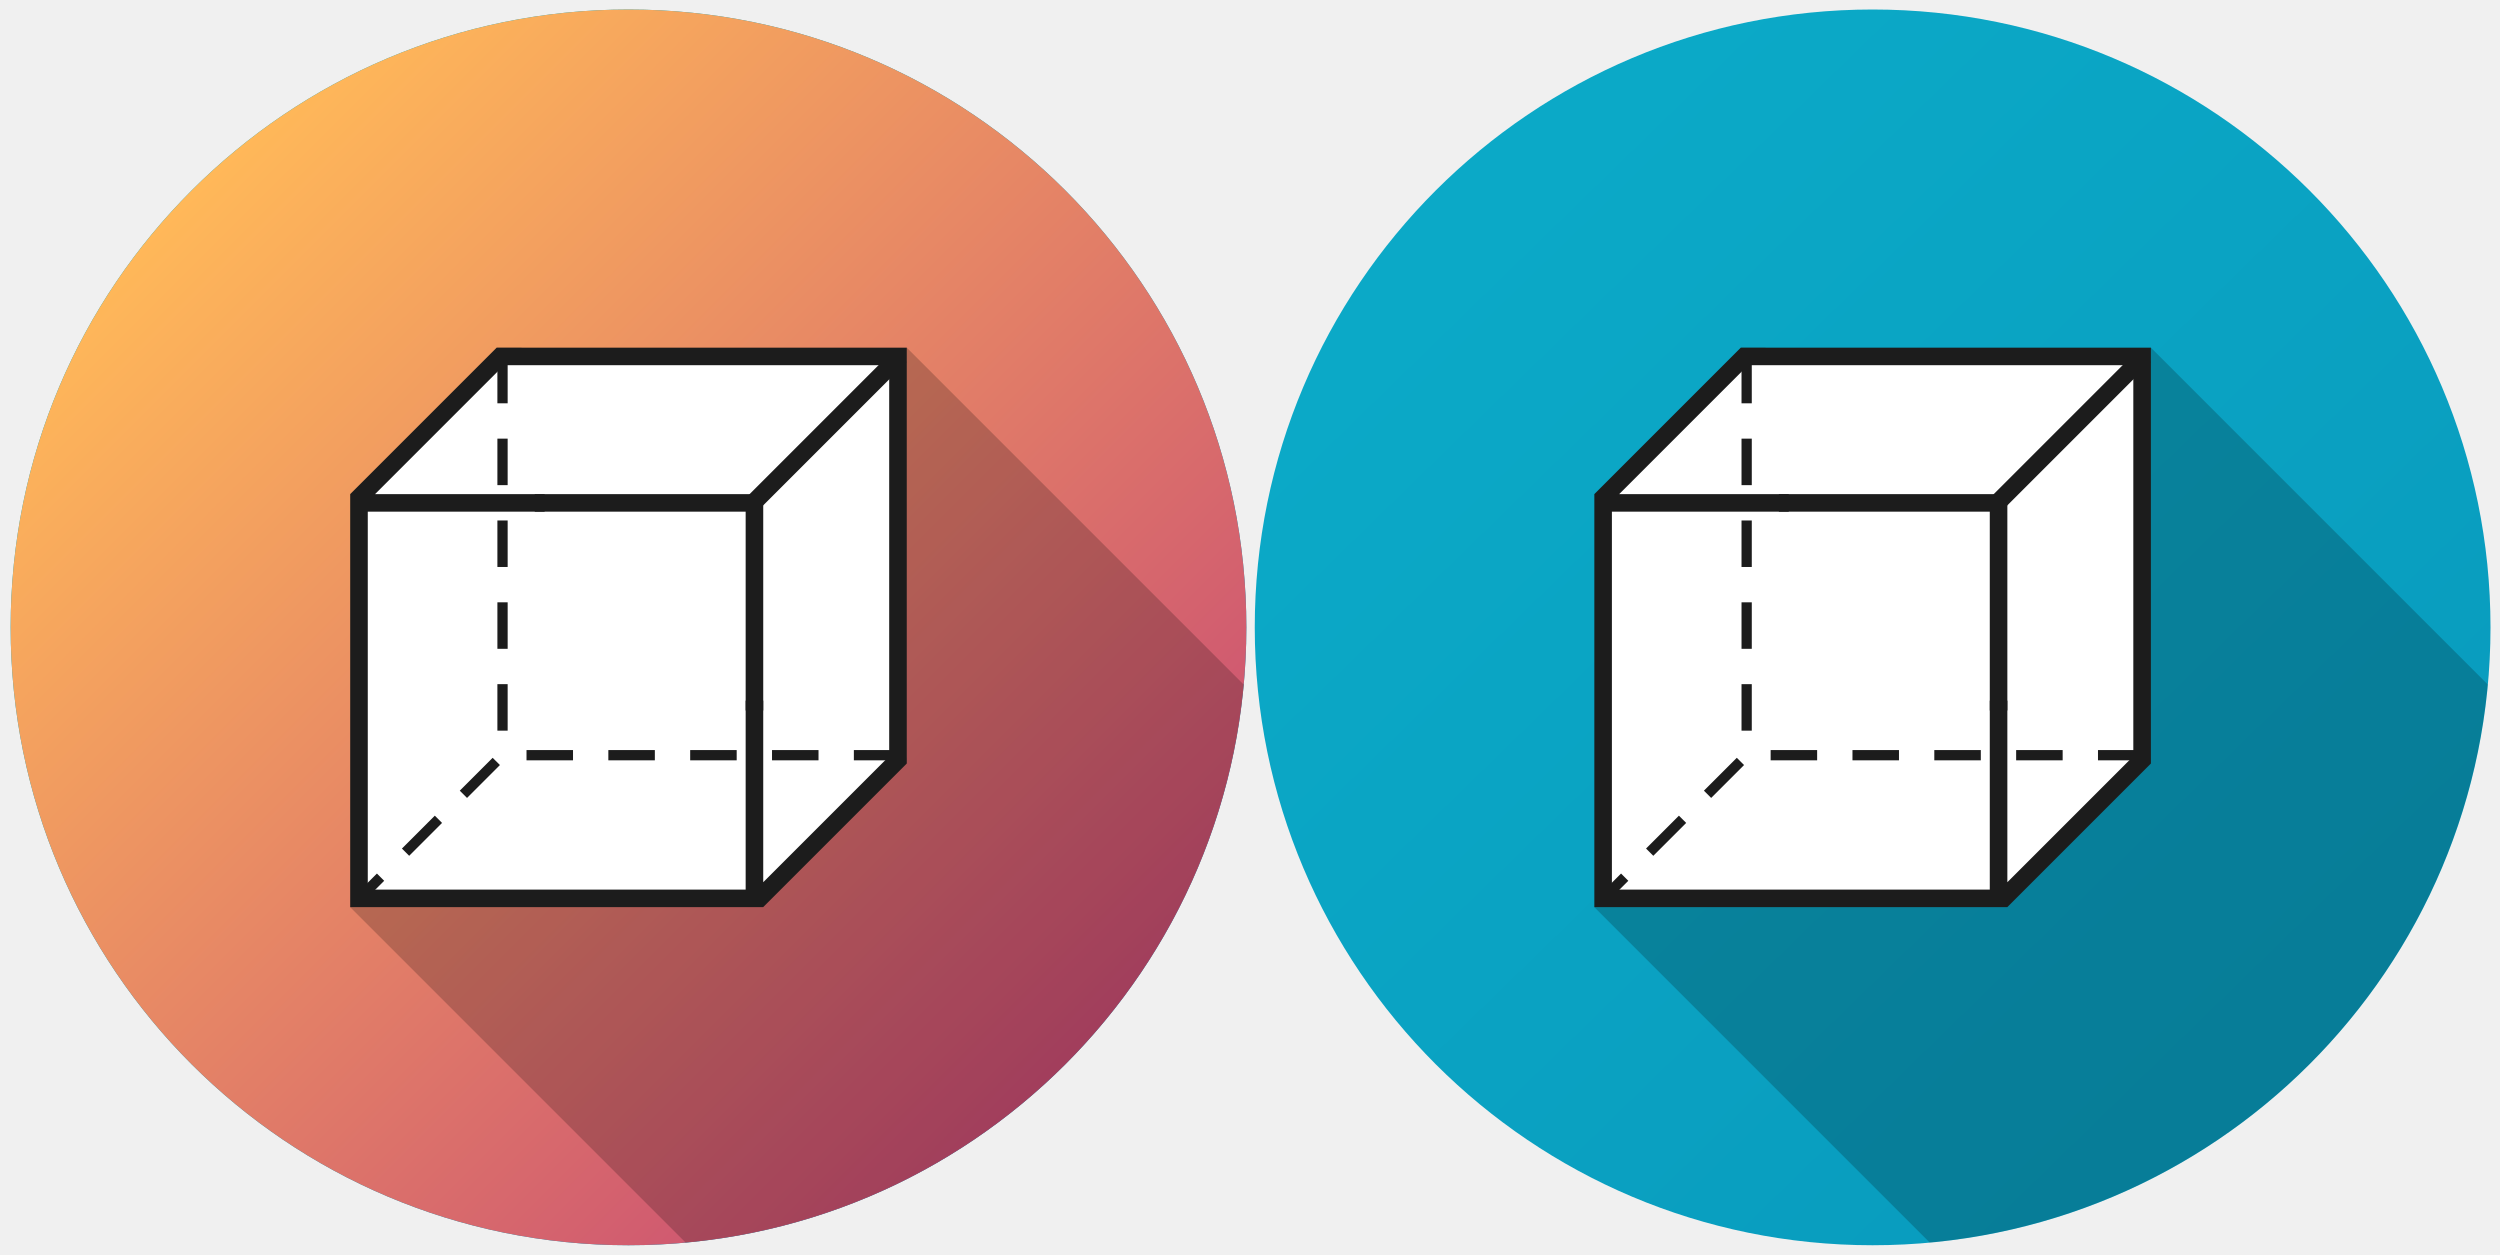
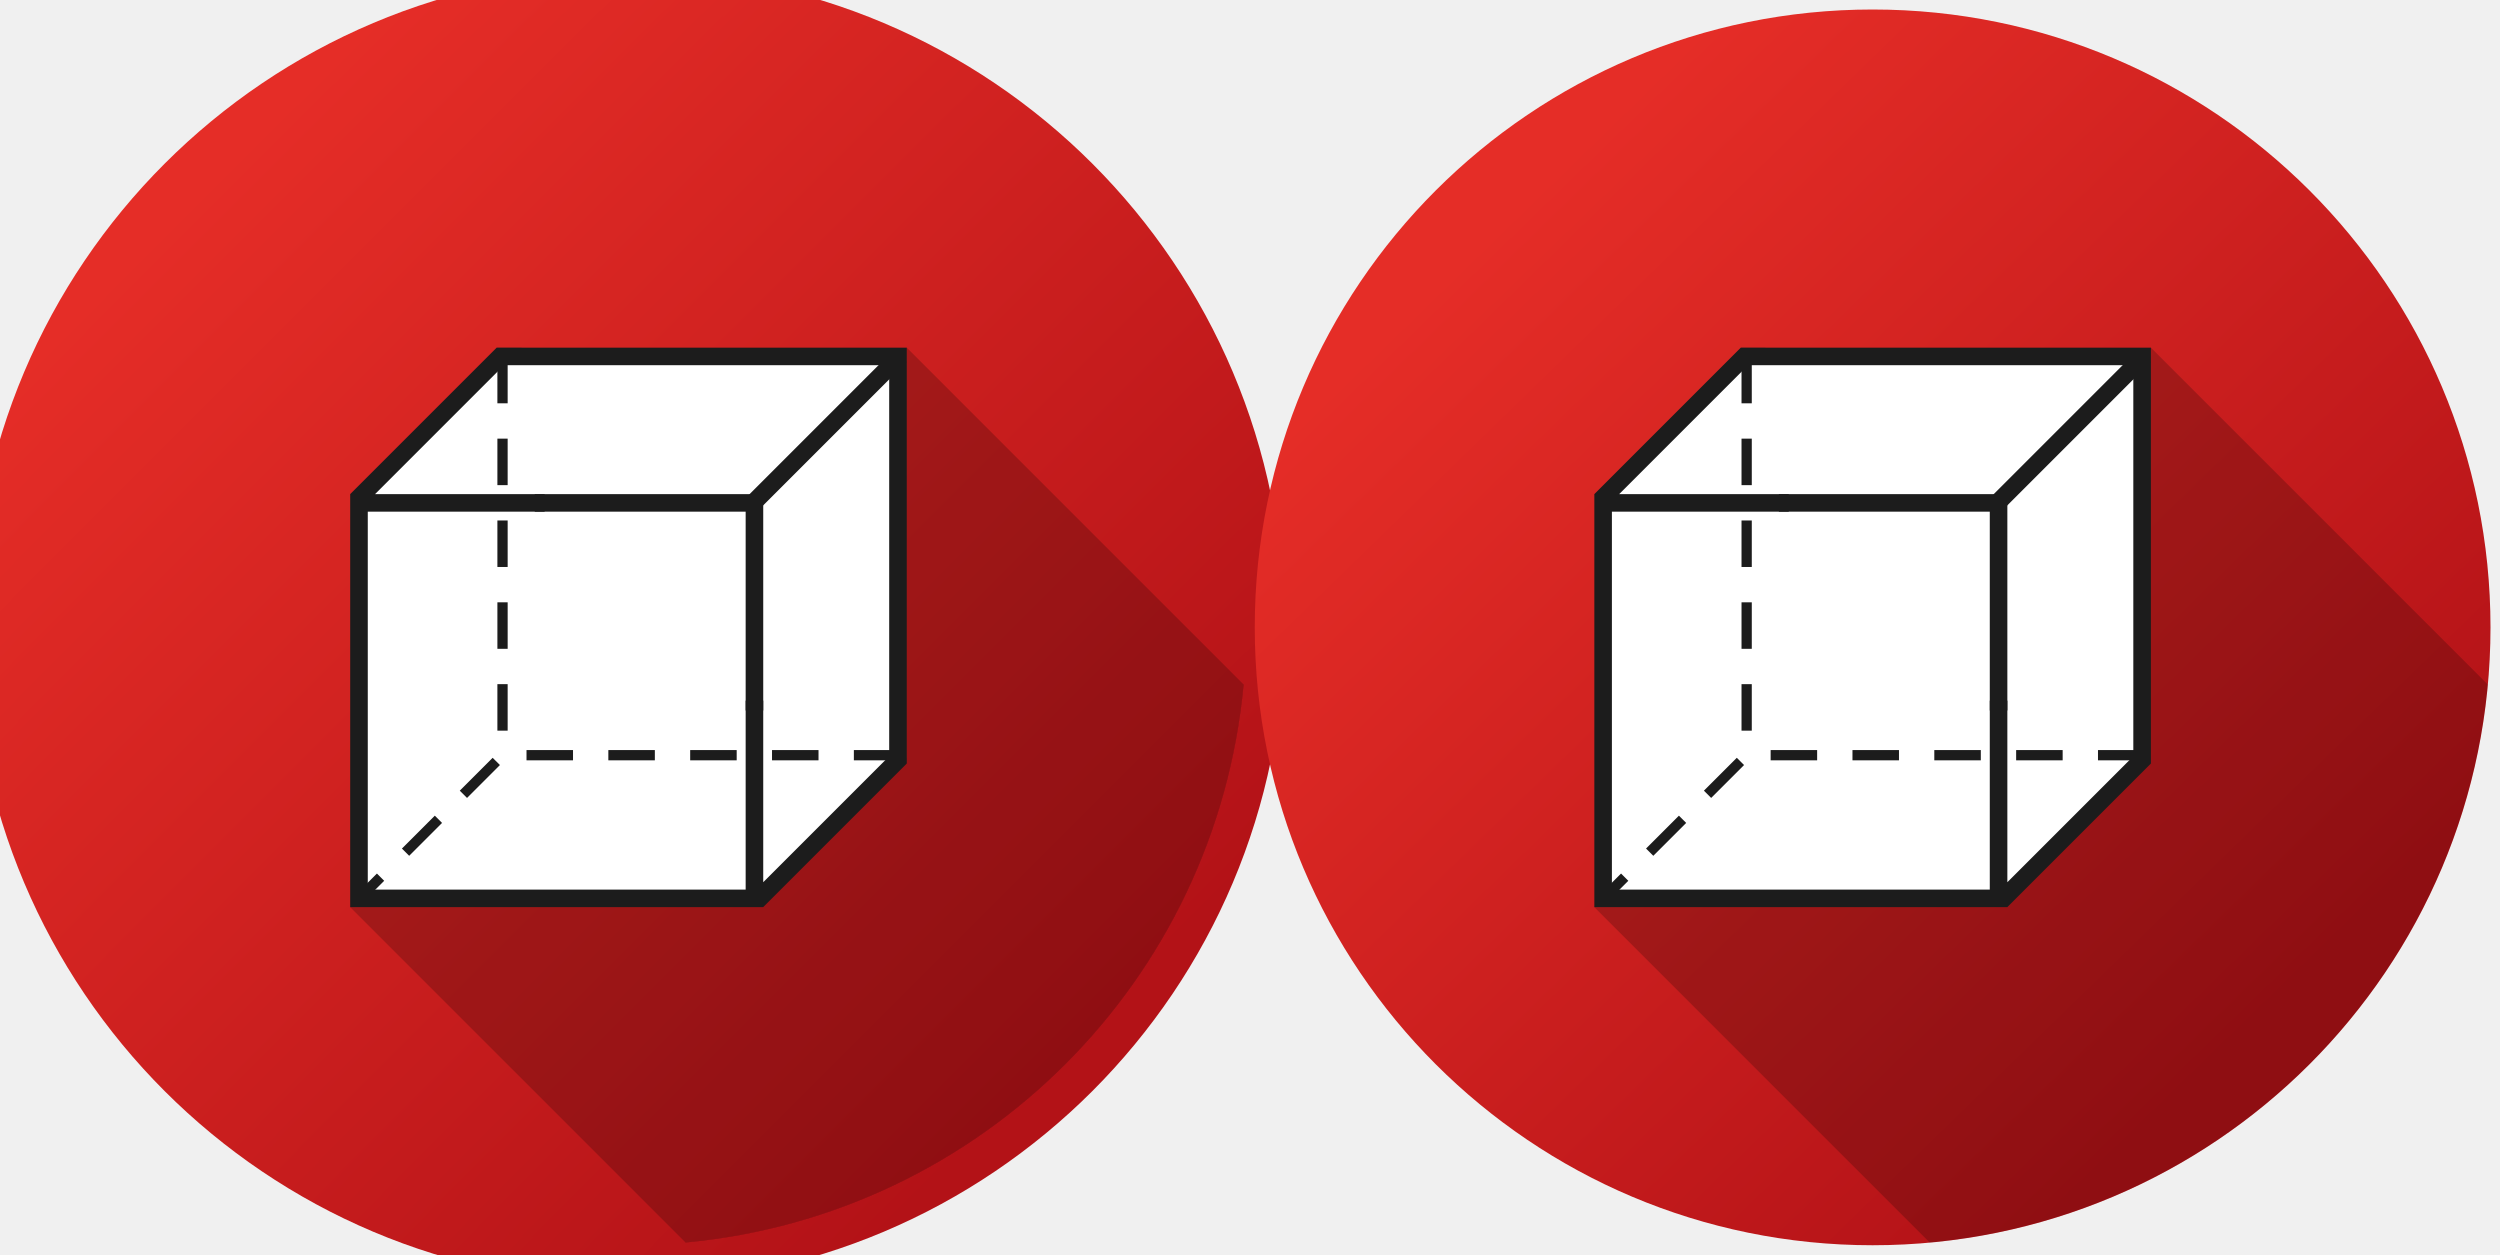
<svg xmlns="http://www.w3.org/2000/svg" xmlns:xlink="http://www.w3.org/1999/xlink" width="263" height="132" viewBox="0 0 263 132">
  <defs>
    <linearGradient id="708d7186-cba3-4575-a6dc-189fa292ce83" x1="111.784" y1="111.667" x2="20.363" y2="20.246" gradientUnits="userSpaceOnUse">
-       <stop offset="0" stop-color="#099cbe" />
-       <stop offset="1" stop-color="#0ba9c7" />
+       <stop offset="0" stop-color="#b31217" class="stopColor07758e svgShape" />
+       <stop offset="1" stop-color="#e52d27" class="stopColor087f95 svgShape" />
    </linearGradient>
    <linearGradient id="a" x1="111.667" x2="20.246" y1="111.667" y2="20.246" gradientUnits="userSpaceOnUse">
-       <stop offset="0" stop-color="#ca4e73" class="stopColor07758e svgShape" />
-       <stop offset="1" stop-color="#ffb859" class="stopColor087f95 svgShape" />
+       <stop offset="0" stop-color="#b31217" class="stopColor07758e svgShape" />
+       <stop offset="1" stop-color="#e52d27" class="stopColor087f95 svgShape" />
    </linearGradient>
    <linearGradient id="bec4a6e4-7120-433f-bd2e-2e21668cdb87" x1="111.784" y1="111.667" x2="20.363" y2="20.246" gradientUnits="userSpaceOnUse">
-       <stop offset="0" stop-color="#07758e" />
-       <stop offset="1" stop-color="#087f95" />
+       <stop offset="0" stop-color="#b31217" class="stopColor07758e svgShape" />
+       <stop offset="1" stop-color="#e52d27" class="stopColor087f95 svgShape" />
    </linearGradient>
    <linearGradient id="8b6fbdb6-3902-403b-b24e-ca599d763974" x1="237.529" y1="107.654" x2="156.529" y2="24.404" xlink:href="#708d7186-cba3-4575-a6dc-189fa292ce83" />
  </defs>
  <g id="8d4ff9fd-1ac1-4094-aaa3-665c10e6ca05" data-name="Layer 2">
    <g id="730b1c35-ed7f-4e81-9cb4-98ccd0de080f" data-name="Layer 1">
      <rect width="263" height="132" fill="none" />
-       <circle cx="66.118" cy="66" r="65" fill="url(#708d7186-cba3-4575-a6dc-189fa292ce83)" />
+       <circle cx="66.118" cy="66" r="69" fill="url(#708d7186-cba3-4575-a6dc-189fa292ce83)" />
      <path d="M36.841,95.432l35.281,35.282A65.001,65.001,0,0,0,130.83,72.011L95.392,36.573Z" opacity="0.2" />
      <polygon points="53.597 37.536 94.506 37.536 94.506 79.947 80.234 94.218 37.65 94.218 37.65 52.443 53.597 37.536" fill="#75daf9" />
      <polygon points="79.957 53.495 95.364 38.089 94.057 36.781 78.799 52.039 79.957 53.495" fill="#1c1c1c" />
      <path d="M95.394,79.729l-.002-.002V36.573H54.864l.005-.005H52.254L36.841,51.981V95.432H80.292v-.008L95.394,80.321ZM78.443,93.583H38.69V53.83H78.443Zm15.1-15.408v1.383L80.292,92.809V51.981H39.456L53.015,38.422H93.543Z" fill="#1c1c1c" />
      <rect x="55.389" y="78.907" width="4.892" height="1.079" fill="#1c1c1c" />
      <rect x="63.998" y="78.907" width="4.892" height="1.079" fill="#1c1c1c" />
      <rect x="72.607" y="78.907" width="4.892" height="1.079" fill="#1c1c1c" />
      <rect x="81.216" y="78.907" width="4.892" height="1.079" fill="#1c1c1c" />
      <rect x="89.826" y="78.907" width="4.892" height="1.079" fill="#1c1c1c" />
      <rect x="37.115" y="92.947" width="3.42" height="1.079" transform="translate(-54.7329 54.8351) rotate(-45)" fill="#1c1c1c" />
      <rect x="41.947" y="87.38" width="4.892" height="1.079" transform="translate(-49.1658 57.1411) rotate(-45)" fill="#1c1c1c" />
      <rect x="48.034" y="81.292" width="4.892" height="1.079" transform="translate(-43.0781 59.6627) rotate(-45)" fill="#1c1c1c" />
      <rect x="50.419" y="39.443" width="4.892" height="1.079" transform="translate(92.8476 -12.8834) rotate(90)" fill="#1c1c1c" />
      <rect x="50.419" y="48.052" width="4.892" height="1.079" transform="translate(101.4568 -4.2742) rotate(90)" fill="#1c1c1c" />
      <rect x="50.419" y="56.661" width="4.892" height="1.079" transform="translate(110.0661 4.3351) rotate(90)" fill="#1c1c1c" />
      <rect x="50.419" y="65.27" width="4.892" height="1.079" transform="translate(118.6753 12.9443) rotate(90)" fill="#1c1c1c" />
      <rect x="50.419" y="73.88" width="4.892" height="1.079" transform="translate(127.2845 21.5536) rotate(90)" fill="#1c1c1c" />
      <rect x="78.443" y="73.706" width="1.849" height="1.04" fill="#1c1c1c" />
      <rect x="55.851" y="52.386" width="1.849" height="1.04" transform="translate(109.6809 -3.8697) rotate(90)" fill="#1c1c1c" />
      <circle cx="66.118" cy="66" r="65" fill="url(#a)" />
      <path d="M36.841,95.432l35.281,35.282A65.001,65.001,0,0,0,130.83,72.011L95.392,36.573Z" opacity="0.2" />
      <polygon points="53.597 37.536 94.506 37.536 94.506 79.947 80.234 94.218 37.65 94.218 37.65 52.443 53.597 37.536" fill="white" />
      <polygon points="79.957 53.495 95.364 38.089 94.057 36.781 78.799 52.039 79.957 53.495" fill="#1c1c1c" />
      <path d="M95.394,79.729l-.002-.002V36.573H54.864l.005-.005H52.254L36.841,51.981V95.432H80.292v-.008L95.394,80.321ZM78.443,93.583H38.69V53.83H78.443Zm15.1-15.408v1.383L80.292,92.809V51.981H39.456L53.015,38.422H93.543Z" fill="#1c1c1c" />
      <rect x="55.389" y="78.907" width="4.892" height="1.079" fill="#1c1c1c" />
      <rect x="63.998" y="78.907" width="4.892" height="1.079" fill="#1c1c1c" />
      <rect x="72.607" y="78.907" width="4.892" height="1.079" fill="#1c1c1c" />
      <rect x="81.216" y="78.907" width="4.892" height="1.079" fill="#1c1c1c" />
      <rect x="89.826" y="78.907" width="4.892" height="1.079" fill="#1c1c1c" />
      <rect x="37.115" y="92.947" width="3.42" height="1.079" transform="translate(-54.7329 54.8351) rotate(-45)" fill="#1c1c1c" />
      <rect x="41.947" y="87.38" width="4.892" height="1.079" transform="translate(-49.1658 57.1411) rotate(-45)" fill="#1c1c1c" />
      <rect x="48.034" y="81.292" width="4.892" height="1.079" transform="translate(-43.0781 59.6627) rotate(-45)" fill="#1c1c1c" />
      <rect x="50.419" y="39.443" width="4.892" height="1.079" transform="translate(92.8476 -12.8834) rotate(90)" fill="#1c1c1c" />
      <rect x="50.419" y="48.052" width="4.892" height="1.079" transform="translate(101.4568 -4.2742) rotate(90)" fill="#1c1c1c" />
      <rect x="50.419" y="56.661" width="4.892" height="1.079" transform="translate(110.0661 4.3351) rotate(90)" fill="#1c1c1c" />
      <rect x="50.419" y="65.27" width="4.892" height="1.079" transform="translate(118.6753 12.9443) rotate(90)" fill="#1c1c1c" />
      <rect x="50.419" y="73.88" width="4.892" height="1.079" transform="translate(127.2845 21.5536) rotate(90)" fill="#1c1c1c" />
      <rect x="78.443" y="73.706" width="1.849" height="1.04" fill="#1c1c1c" />
      <rect x="55.851" y="52.386" width="1.849" height="1.04" transform="translate(109.6809 -3.8697) rotate(90)" fill="#1c1c1c" />
      <circle cx="197" cy="66" r="65" fill="url(#8b6fbdb6-3902-403b-b24e-ca599d763974)" />
      <path d="M167.724,95.432l35.281,35.282a65.001,65.001,0,0,0,58.708-58.702L226.274,36.573Z" opacity="0.2" />
      <polygon points="184.48 37.536 225.388 37.536 225.388 79.947 211.116 94.218 168.532 94.218 168.532 52.443 184.48 37.536" fill="white" />
      <polygon points="210.84 53.495 226.246 38.089 224.939 36.781 209.682 52.039 210.84 53.495" fill="#1c1c1c" />
      <path d="M226.276,79.729l-.002-.002V36.573H185.746l.005-.005h-2.615L167.724,51.981V95.432h43.451v-.008l15.102-15.102ZM209.325,93.583H169.572V53.83h39.753Zm15.1-15.408v1.383L211.174,92.809V51.981H170.338l13.559-13.559h40.528Z" fill="#1c1c1c" />
      <rect x="186.271" y="78.907" width="4.892" height="1.079" fill="#1c1c1c" />
      <rect x="194.88" y="78.907" width="4.892" height="1.079" fill="#1c1c1c" />
      <rect x="203.489" y="78.907" width="4.892" height="1.079" fill="#1c1c1c" />
      <rect x="212.099" y="78.907" width="4.892" height="1.079" fill="#1c1c1c" />
      <rect x="220.708" y="78.907" width="4.892" height="1.079" fill="#1c1c1c" />
      <rect x="167.998" y="92.947" width="3.42" height="1.079" transform="translate(-16.3984 147.3829) rotate(-45)" fill="#1c1c1c" />
      <rect x="172.829" y="87.38" width="4.892" height="1.079" transform="translate(-10.8312 149.6889) rotate(-45)" fill="#1c1c1c" />
      <rect x="178.917" y="81.292" width="4.892" height="1.079" transform="translate(-4.7435 152.2105) rotate(-45)" fill="#1c1c1c" />
      <rect x="181.302" y="39.443" width="4.892" height="1.079" transform="translate(223.7299 -143.7658) rotate(90)" fill="#1c1c1c" />
      <rect x="181.302" y="48.052" width="4.892" height="1.079" transform="translate(232.3392 -135.1565) rotate(90)" fill="#1c1c1c" />
      <rect x="181.302" y="56.661" width="4.892" height="1.079" transform="translate(240.9484 -126.5473) rotate(90)" fill="#1c1c1c" />
      <rect x="181.302" y="65.27" width="4.892" height="1.079" transform="translate(249.5577 -117.938) rotate(90)" fill="#1c1c1c" />
      <rect x="181.302" y="73.88" width="4.892" height="1.079" transform="translate(258.1669 -109.3288) rotate(90)" fill="#1c1c1c" />
      <rect x="209.325" y="73.706" width="1.849" height="1.04" fill="#1c1c1c" />
      <rect x="186.733" y="52.386" width="1.849" height="1.04" transform="translate(240.5632 -134.7521) rotate(90)" fill="#1c1c1c" />
    </g>
  </g>
</svg>
